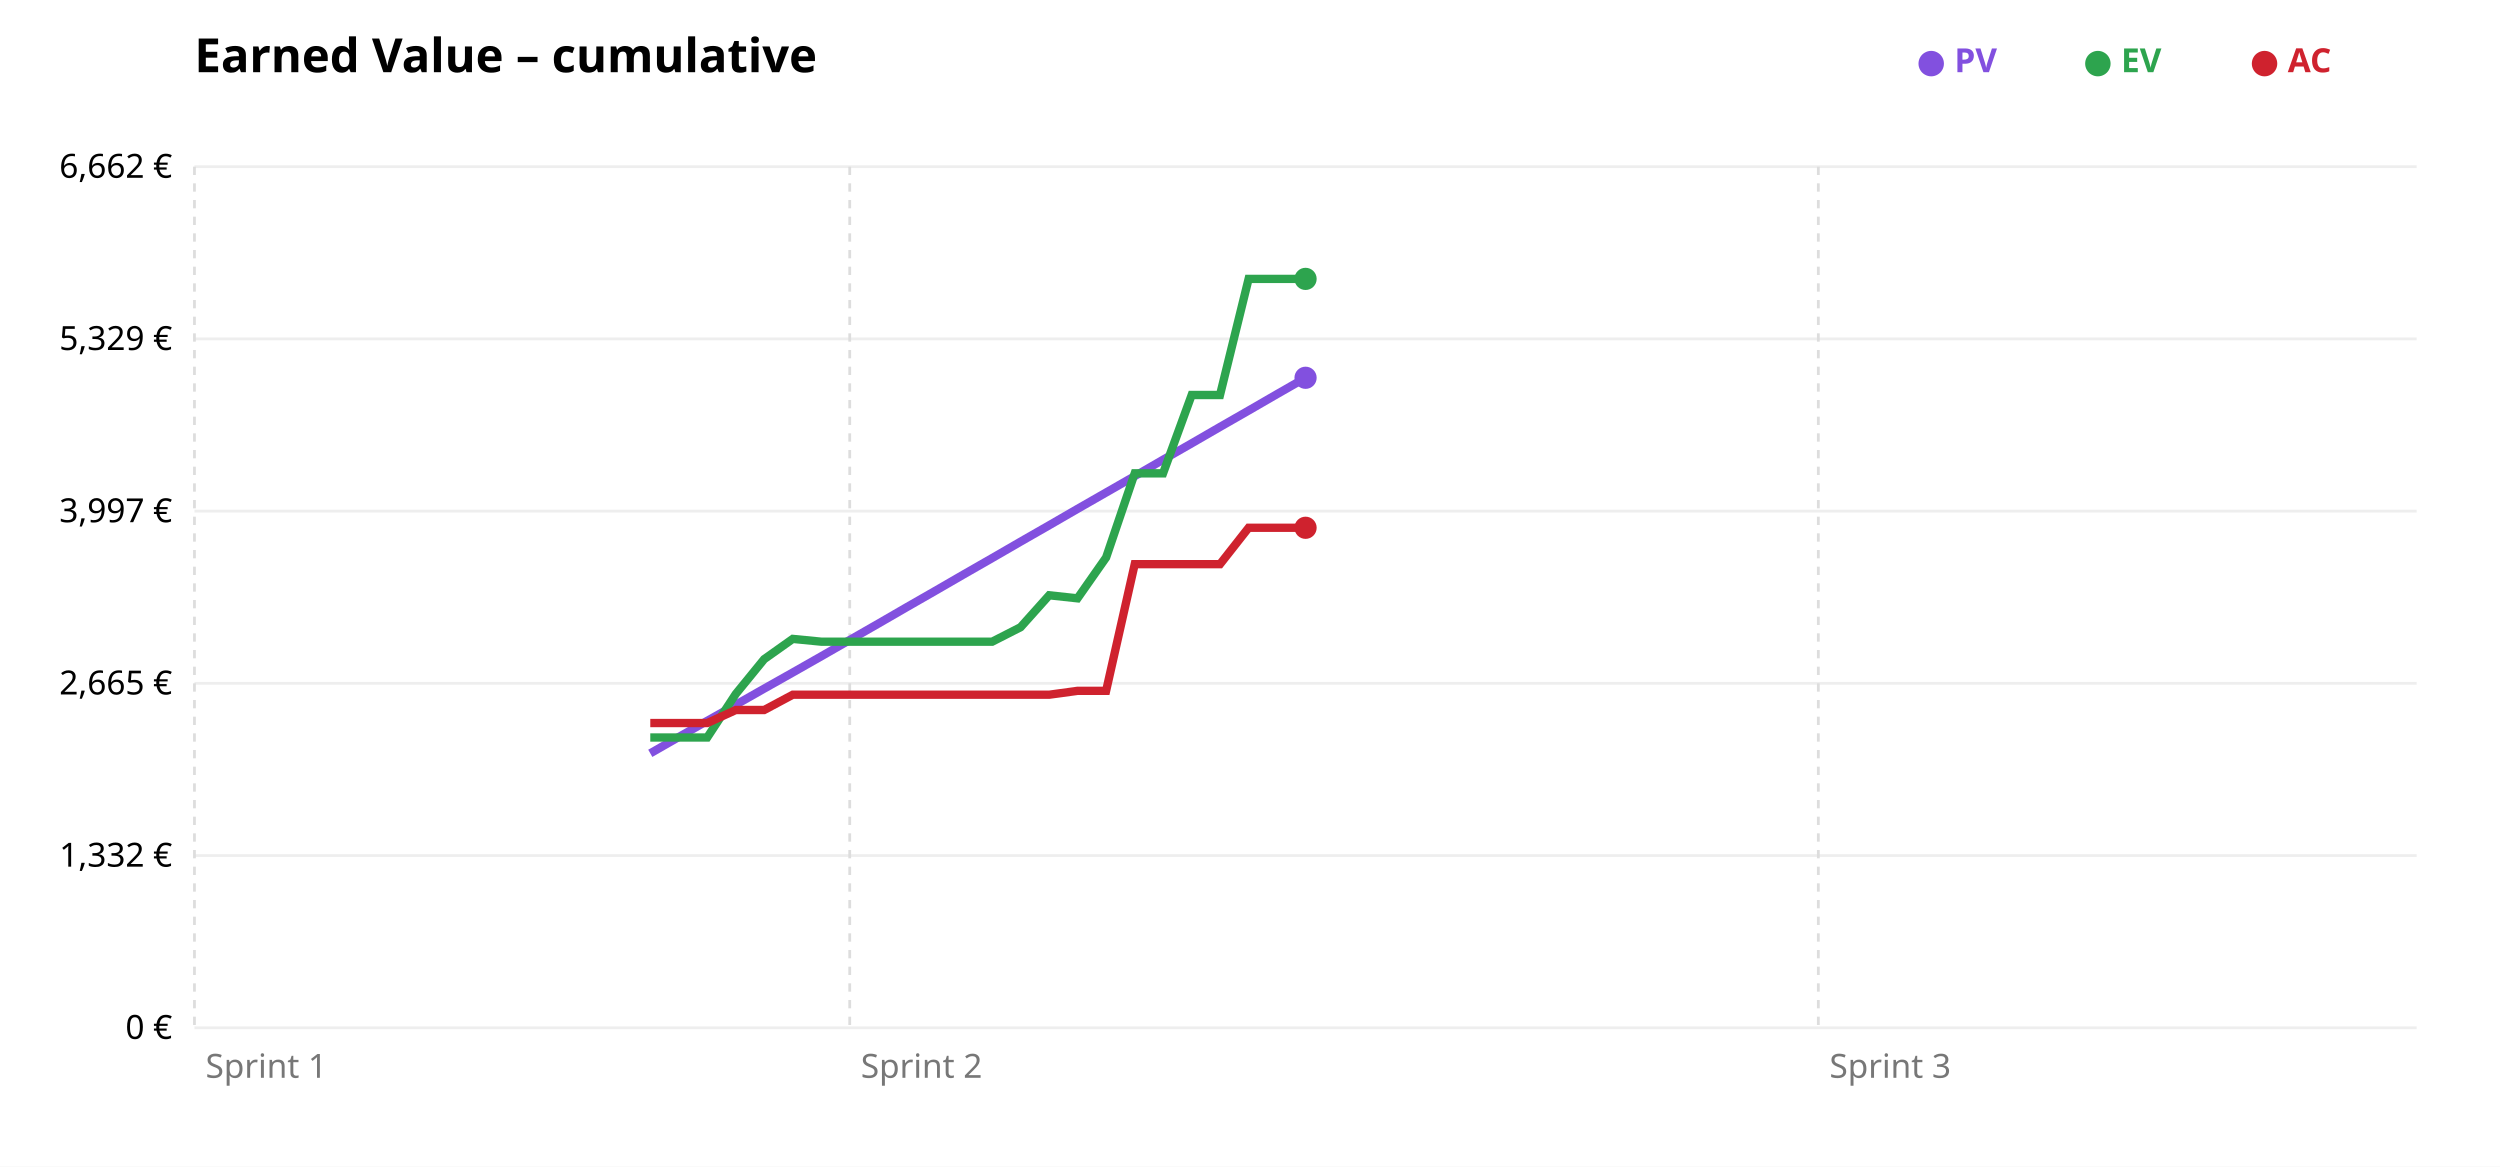
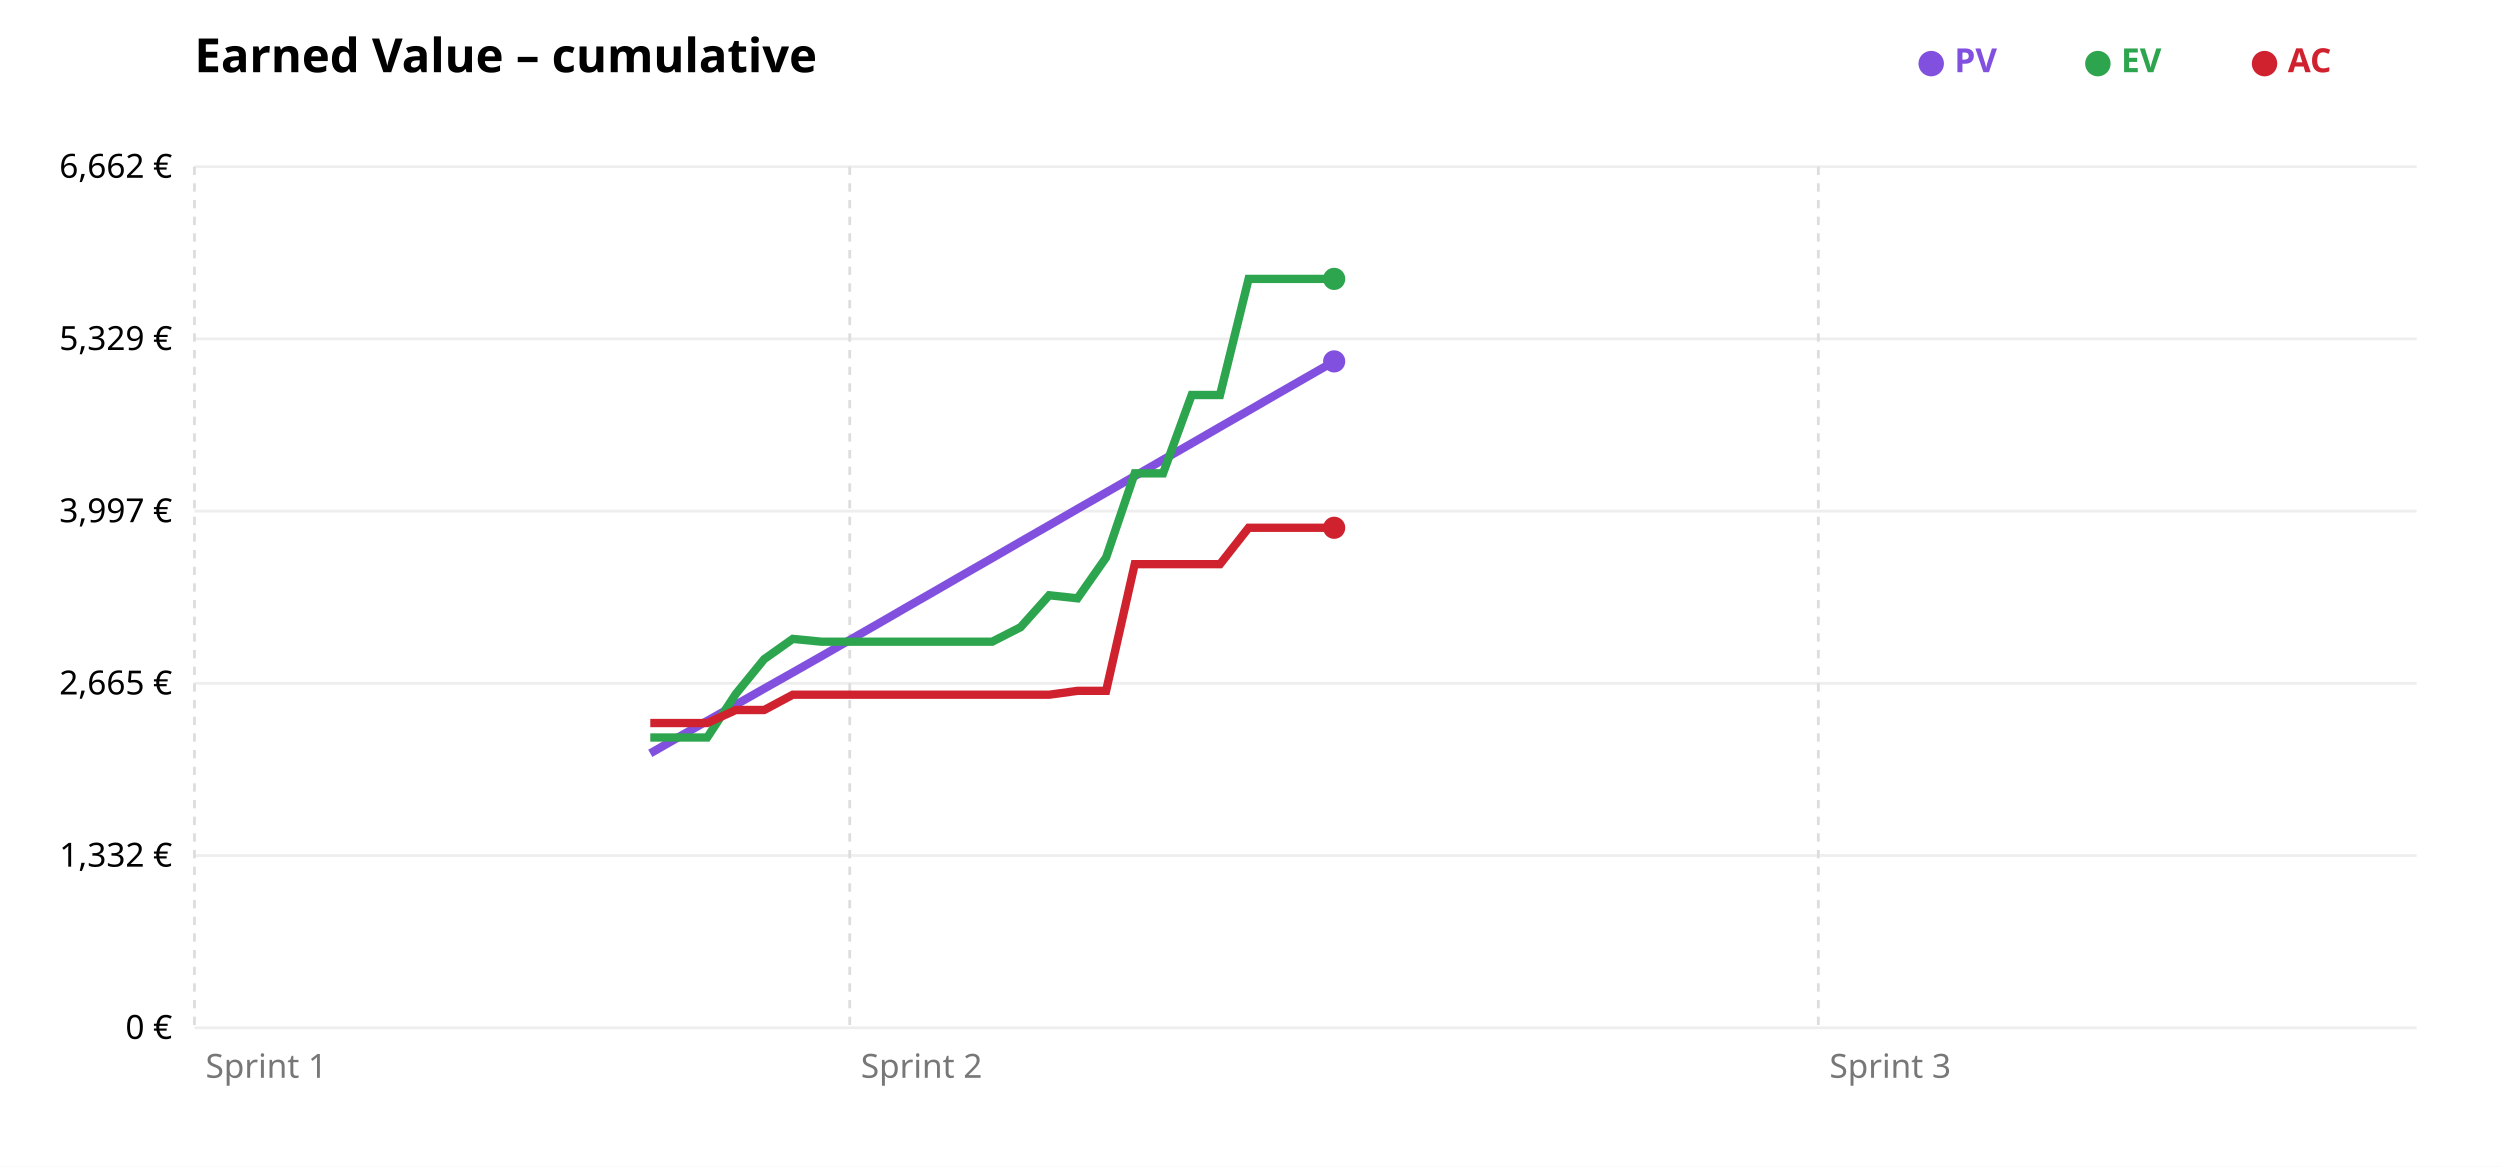
<svg xmlns="http://www.w3.org/2000/svg" width="900" height="420" font-family="sans-serif" font-size="12">
  <rect width="100%" height="100%" fill="white" />
  <text x="70" y="26" font-size="17" font-weight="bold">Earned Value – cumulative</text>
  <line x1="70" y1="370.0" x2="870" y2="370.0" stroke="#eee" />
  <text x="62" y="374.0" text-anchor="end">0 €</text>
  <line x1="70" y1="308.0" x2="870" y2="308.0" stroke="#eee" />
  <text x="62" y="312.0" text-anchor="end">1,332 €</text>
  <line x1="70" y1="246.0" x2="870" y2="246.0" stroke="#eee" />
  <text x="62" y="250.0" text-anchor="end">2,665 €</text>
  <line x1="70" y1="184.0" x2="870" y2="184.0" stroke="#eee" />
  <text x="62" y="188.0" text-anchor="end">3,997 €</text>
  <line x1="70" y1="122.0" x2="870" y2="122.0" stroke="#eee" />
  <text x="62" y="126.0" text-anchor="end">5,329 €</text>
  <line x1="70" y1="60.0" x2="870" y2="60.0" stroke="#eee" />
  <text x="62" y="64.0" text-anchor="end">6,662 €</text>
  <line x1="70.0" y1="60" x2="70.0" y2="370" stroke="#ddd" stroke-dasharray="3 3" />
  <text x="74.0" y="388" fill="#777">Sprint 1</text>
  <line x1="305.9" y1="60" x2="305.9" y2="370" stroke="#ddd" stroke-dasharray="3 3" />
  <text x="309.9" y="388" fill="#777">Sprint 2</text>
  <line x1="654.6" y1="60" x2="654.6" y2="370" stroke="#ddd" stroke-dasharray="3 3" />
  <text x="658.6" y="388" fill="#777">Sprint 3</text>
-   <polyline points="234.1,271.2 244.4,265.3 254.6,259.5 264.9,253.7 275.1,247.9 285.4,242.1 295.6,236.3 305.9,230.4 316.2,224.5 326.4,218.6 336.7,212.7 346.9,206.8 357.2,200.9 367.4,195.0 377.7,189.1 387.9,183.2 398.2,177.3 408.5,171.4 418.7,165.5 429.0,159.6 439.2,153.7 449.5,147.8 459.7,141.9 470.0,136.0" fill="none" stroke="#8250df" stroke-width="3" />
-   <circle cx="470.0" cy="136.0" r="4" fill="#8250df" />
+   <polyline points="234.1,271.2 244.4,265.3 254.6,259.5 264.9,253.7 275.1,247.9 285.4,242.1 295.6,236.3 305.9,230.4 316.2,224.5 326.4,218.6 336.7,212.7 346.9,206.8 357.2,200.9 367.4,195.0 377.7,189.1 387.9,183.2 398.2,177.3 408.5,171.4 418.7,165.5 429.0,159.6 439.2,153.7 449.5,147.8 459.7,141.9 470.0,136.0 480.3,130.1" fill="none" stroke="#8250df" stroke-width="3" />
+   <circle cx="480.3" cy="130.1" r="4" fill="#8250df" />
  <text x="690" y="26" fill="#8250df" font-weight="bold">● PV</text>
-   <polyline points="234.1,265.5 244.4,265.5 254.6,265.5 264.9,249.8 275.1,237.3 285.4,230.0 295.6,231.0 305.9,231.0 316.2,231.0 326.4,231.0 336.7,231.0 346.9,231.0 357.2,231.0 367.4,225.8 377.7,214.3 387.9,215.4 398.2,200.7 408.5,170.4 418.7,170.4 429.0,142.2 439.2,142.2 449.5,100.4 459.7,100.4 470.0,100.4" fill="none" stroke="#2da44e" stroke-width="3" />
-   <circle cx="470.0" cy="100.4" r="4" fill="#2da44e" />
+   <polyline points="234.1,265.5 244.4,265.5 254.6,265.5 264.9,249.8 275.1,237.3 285.4,230.0 295.6,231.0 305.9,231.0 316.2,231.0 326.4,231.0 336.7,231.0 346.9,231.0 357.2,231.0 367.4,225.8 377.7,214.3 387.9,215.4 398.2,200.7 408.5,170.4 418.7,170.4 429.0,142.2 439.2,142.2 449.5,100.4 459.7,100.4 470.0,100.4 480.3,100.4" fill="none" stroke="#2da44e" stroke-width="3" />
+   <circle cx="480.3" cy="100.4" r="4" fill="#2da44e" />
  <text x="750" y="26" fill="#2da44e" font-weight="bold">● EV</text>
-   <polyline points="234.1,260.3 244.4,260.3 254.6,260.3 264.9,255.6 275.1,255.6 285.4,250.1 295.6,250.1 305.9,250.1 316.2,250.1 326.4,250.1 336.7,250.1 346.9,250.1 357.2,250.1 367.4,250.1 377.7,250.1 387.9,248.7 398.2,248.7 408.5,203.1 418.7,203.1 429.0,203.1 439.2,203.1 449.5,190.0 459.7,190.0 470.0,190.0" fill="none" stroke="#cf222e" stroke-width="3" />
-   <circle cx="470.0" cy="190.0" r="4" fill="#cf222e" />
+   <polyline points="234.1,260.3 244.4,260.3 254.6,260.3 264.9,255.6 275.1,255.6 285.4,250.1 295.6,250.1 305.9,250.1 316.2,250.1 326.4,250.1 336.7,250.1 346.9,250.1 357.2,250.1 367.4,250.1 377.7,250.1 387.9,248.7 398.2,248.7 408.5,203.1 418.7,203.1 429.0,203.1 439.2,203.1 449.5,190.0 459.7,190.0 470.0,190.0 480.3,190.0" fill="none" stroke="#cf222e" stroke-width="3" />
+   <circle cx="480.3" cy="190.0" r="4" fill="#cf222e" />
  <text x="810" y="26" fill="#cf222e" font-weight="bold">● AC</text>
</svg>
